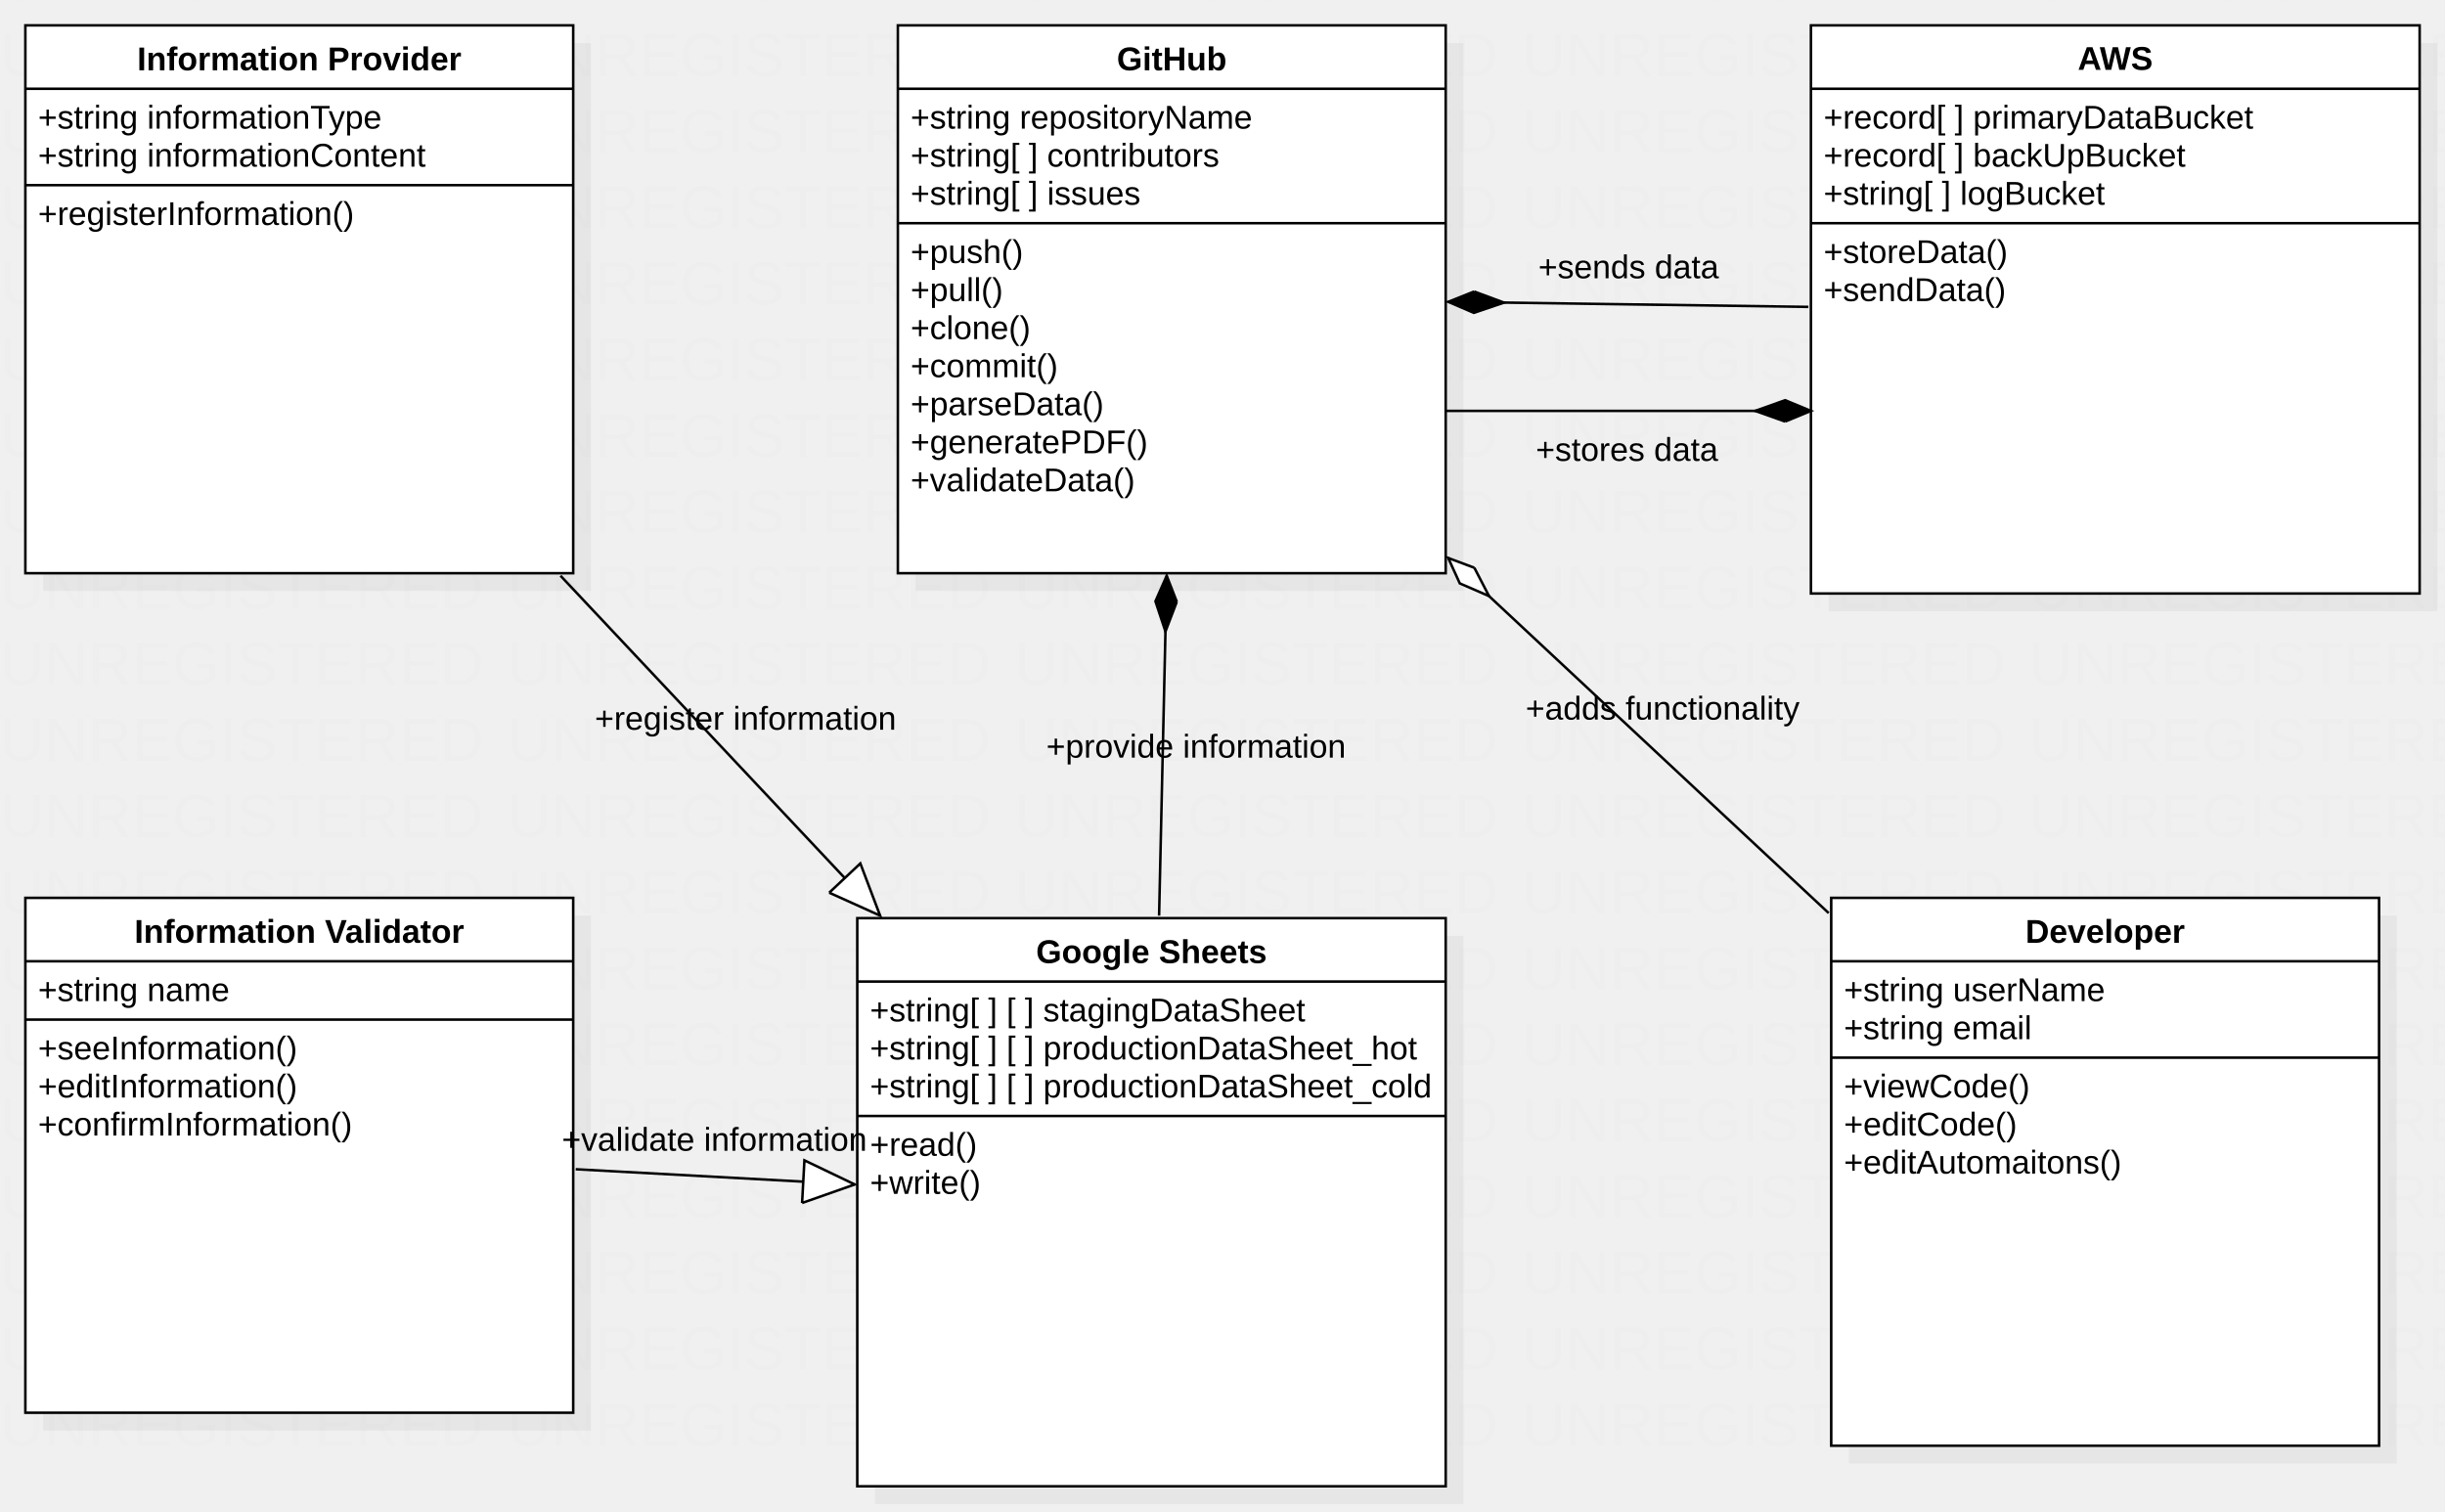
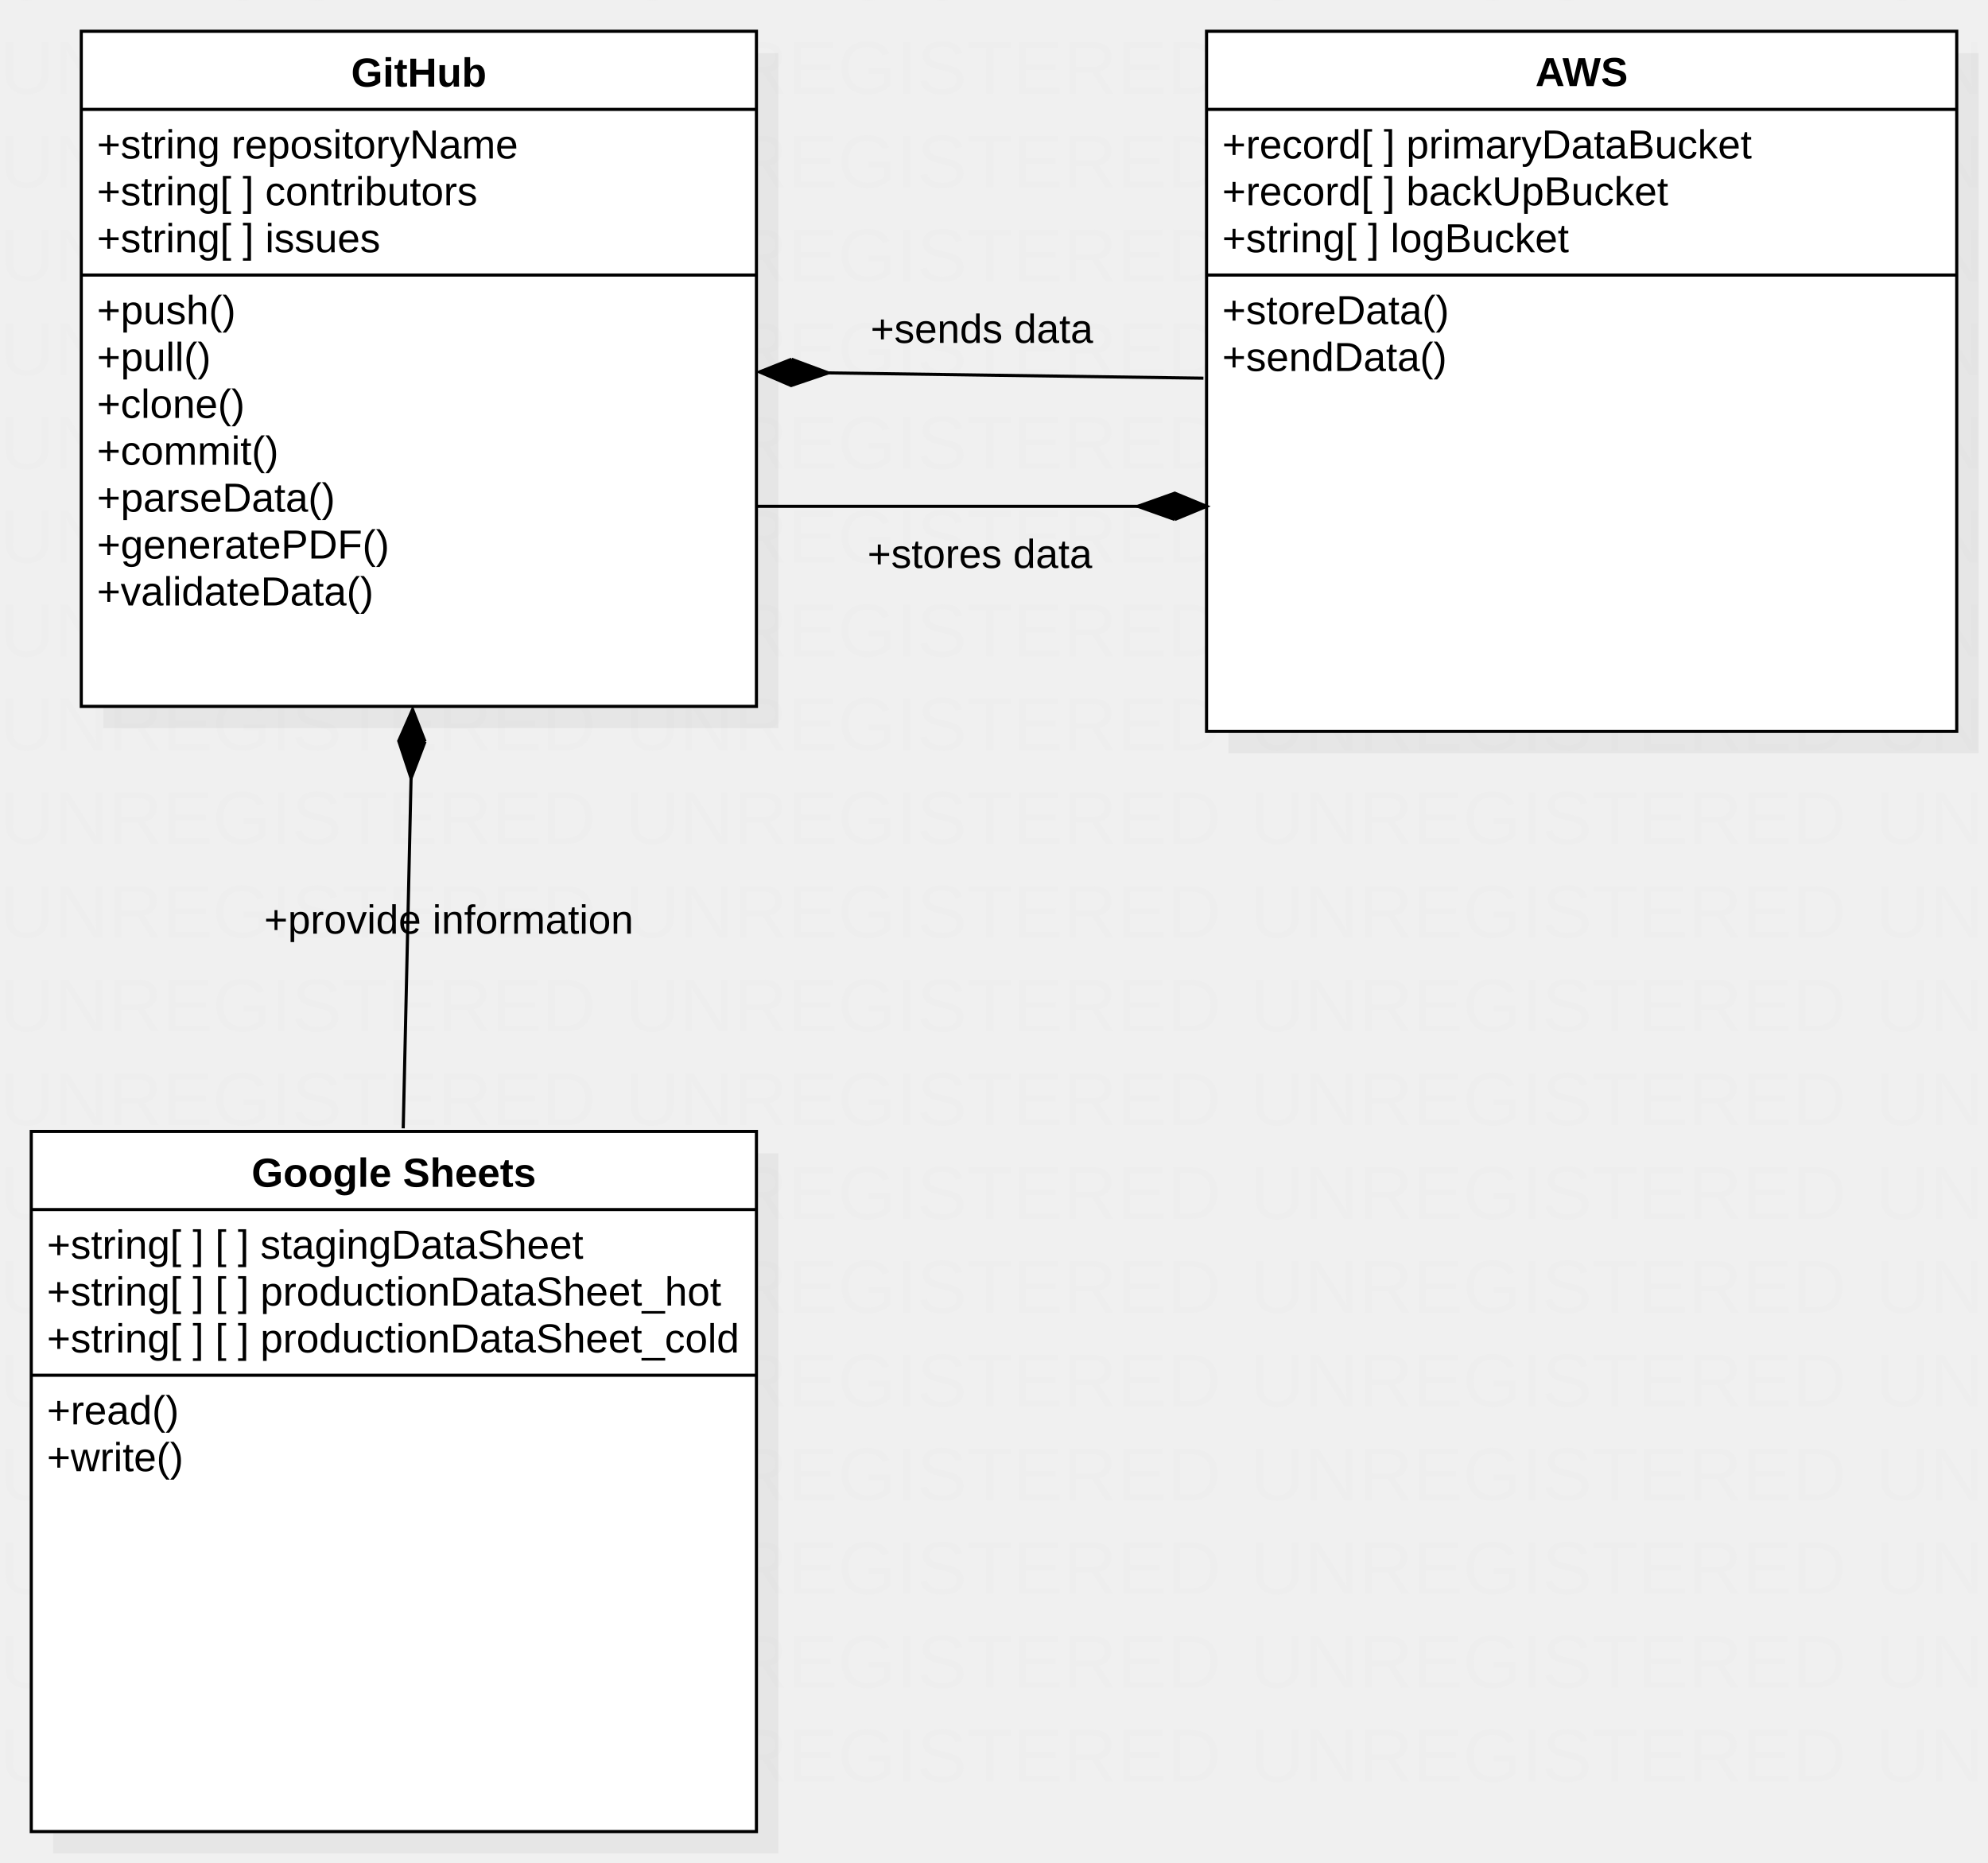
- <svg xmlns="http://www.w3.org/2000/svg" version="1.1" width="964" height="596">
+ <svg xmlns="http://www.w3.org/2000/svg" version="1.1" width="636" height="596">
  <defs />
  <g>
    <text fill="#eeeeee" stroke="none" font-family="Arial" font-size="24px" font-style="normal" font-weight="normal" text-decoration="none" x="0" y="0">UNREGISTERED</text>
    <text fill="#eeeeee" stroke="none" font-family="Arial" font-size="24px" font-style="normal" font-weight="normal" text-decoration="none" x="0" y="30">UNREGISTERED</text>
    <text fill="#eeeeee" stroke="none" font-family="Arial" font-size="24px" font-style="normal" font-weight="normal" text-decoration="none" x="0" y="60">UNREGISTERED</text>
    <text fill="#eeeeee" stroke="none" font-family="Arial" font-size="24px" font-style="normal" font-weight="normal" text-decoration="none" x="0" y="90">UNREGISTERED</text>
    <text fill="#eeeeee" stroke="none" font-family="Arial" font-size="24px" font-style="normal" font-weight="normal" text-decoration="none" x="0" y="120">UNREGISTERED</text>
    <text fill="#eeeeee" stroke="none" font-family="Arial" font-size="24px" font-style="normal" font-weight="normal" text-decoration="none" x="0" y="150">UNREGISTERED</text>
    <text fill="#eeeeee" stroke="none" font-family="Arial" font-size="24px" font-style="normal" font-weight="normal" text-decoration="none" x="0" y="180">UNREGISTERED</text>
    <text fill="#eeeeee" stroke="none" font-family="Arial" font-size="24px" font-style="normal" font-weight="normal" text-decoration="none" x="0" y="210">UNREGISTERED</text>
    <text fill="#eeeeee" stroke="none" font-family="Arial" font-size="24px" font-style="normal" font-weight="normal" text-decoration="none" x="0" y="240">UNREGISTERED</text>
    <text fill="#eeeeee" stroke="none" font-family="Arial" font-size="24px" font-style="normal" font-weight="normal" text-decoration="none" x="0" y="270">UNREGISTERED</text>
    <text fill="#eeeeee" stroke="none" font-family="Arial" font-size="24px" font-style="normal" font-weight="normal" text-decoration="none" x="0" y="300">UNREGISTERED</text>
    <text fill="#eeeeee" stroke="none" font-family="Arial" font-size="24px" font-style="normal" font-weight="normal" text-decoration="none" x="0" y="330">UNREGISTERED</text>
    <text fill="#eeeeee" stroke="none" font-family="Arial" font-size="24px" font-style="normal" font-weight="normal" text-decoration="none" x="0" y="360">UNREGISTERED</text>
    <text fill="#eeeeee" stroke="none" font-family="Arial" font-size="24px" font-style="normal" font-weight="normal" text-decoration="none" x="0" y="390">UNREGISTERED</text>
    <text fill="#eeeeee" stroke="none" font-family="Arial" font-size="24px" font-style="normal" font-weight="normal" text-decoration="none" x="0" y="420">UNREGISTERED</text>
    <text fill="#eeeeee" stroke="none" font-family="Arial" font-size="24px" font-style="normal" font-weight="normal" text-decoration="none" x="0" y="450">UNREGISTERED</text>
    <text fill="#eeeeee" stroke="none" font-family="Arial" font-size="24px" font-style="normal" font-weight="normal" text-decoration="none" x="0" y="480">UNREGISTERED</text>
    <text fill="#eeeeee" stroke="none" font-family="Arial" font-size="24px" font-style="normal" font-weight="normal" text-decoration="none" x="0" y="510">UNREGISTERED</text>
    <text fill="#eeeeee" stroke="none" font-family="Arial" font-size="24px" font-style="normal" font-weight="normal" text-decoration="none" x="0" y="540">UNREGISTERED</text>
    <text fill="#eeeeee" stroke="none" font-family="Arial" font-size="24px" font-style="normal" font-weight="normal" text-decoration="none" x="0" y="570">UNREGISTERED</text>
    <text fill="#eeeeee" stroke="none" font-family="Arial" font-size="24px" font-style="normal" font-weight="normal" text-decoration="none" x="200" y="0">UNREGISTERED</text>
    <text fill="#eeeeee" stroke="none" font-family="Arial" font-size="24px" font-style="normal" font-weight="normal" text-decoration="none" x="200" y="30">UNREGISTERED</text>
    <text fill="#eeeeee" stroke="none" font-family="Arial" font-size="24px" font-style="normal" font-weight="normal" text-decoration="none" x="200" y="60">UNREGISTERED</text>
    <text fill="#eeeeee" stroke="none" font-family="Arial" font-size="24px" font-style="normal" font-weight="normal" text-decoration="none" x="200" y="90">UNREGISTERED</text>
    <text fill="#eeeeee" stroke="none" font-family="Arial" font-size="24px" font-style="normal" font-weight="normal" text-decoration="none" x="200" y="120">UNREGISTERED</text>
    <text fill="#eeeeee" stroke="none" font-family="Arial" font-size="24px" font-style="normal" font-weight="normal" text-decoration="none" x="200" y="150">UNREGISTERED</text>
    <text fill="#eeeeee" stroke="none" font-family="Arial" font-size="24px" font-style="normal" font-weight="normal" text-decoration="none" x="200" y="180">UNREGISTERED</text>
    <text fill="#eeeeee" stroke="none" font-family="Arial" font-size="24px" font-style="normal" font-weight="normal" text-decoration="none" x="200" y="210">UNREGISTERED</text>
    <text fill="#eeeeee" stroke="none" font-family="Arial" font-size="24px" font-style="normal" font-weight="normal" text-decoration="none" x="200" y="240">UNREGISTERED</text>
    <text fill="#eeeeee" stroke="none" font-family="Arial" font-size="24px" font-style="normal" font-weight="normal" text-decoration="none" x="200" y="270">UNREGISTERED</text>
    <text fill="#eeeeee" stroke="none" font-family="Arial" font-size="24px" font-style="normal" font-weight="normal" text-decoration="none" x="200" y="300">UNREGISTERED</text>
    <text fill="#eeeeee" stroke="none" font-family="Arial" font-size="24px" font-style="normal" font-weight="normal" text-decoration="none" x="200" y="330">UNREGISTERED</text>
    <text fill="#eeeeee" stroke="none" font-family="Arial" font-size="24px" font-style="normal" font-weight="normal" text-decoration="none" x="200" y="360">UNREGISTERED</text>
    <text fill="#eeeeee" stroke="none" font-family="Arial" font-size="24px" font-style="normal" font-weight="normal" text-decoration="none" x="200" y="390">UNREGISTERED</text>
    <text fill="#eeeeee" stroke="none" font-family="Arial" font-size="24px" font-style="normal" font-weight="normal" text-decoration="none" x="200" y="420">UNREGISTERED</text>
    <text fill="#eeeeee" stroke="none" font-family="Arial" font-size="24px" font-style="normal" font-weight="normal" text-decoration="none" x="200" y="450">UNREGISTERED</text>
    <text fill="#eeeeee" stroke="none" font-family="Arial" font-size="24px" font-style="normal" font-weight="normal" text-decoration="none" x="200" y="480">UNREGISTERED</text>
    <text fill="#eeeeee" stroke="none" font-family="Arial" font-size="24px" font-style="normal" font-weight="normal" text-decoration="none" x="200" y="510">UNREGISTERED</text>
    <text fill="#eeeeee" stroke="none" font-family="Arial" font-size="24px" font-style="normal" font-weight="normal" text-decoration="none" x="200" y="540">UNREGISTERED</text>
    <text fill="#eeeeee" stroke="none" font-family="Arial" font-size="24px" font-style="normal" font-weight="normal" text-decoration="none" x="200" y="570">UNREGISTERED</text>
    <text fill="#eeeeee" stroke="none" font-family="Arial" font-size="24px" font-style="normal" font-weight="normal" text-decoration="none" x="400" y="0">UNREGISTERED</text>
    <text fill="#eeeeee" stroke="none" font-family="Arial" font-size="24px" font-style="normal" font-weight="normal" text-decoration="none" x="400" y="30">UNREGISTERED</text>
    <text fill="#eeeeee" stroke="none" font-family="Arial" font-size="24px" font-style="normal" font-weight="normal" text-decoration="none" x="400" y="60">UNREGISTERED</text>
    <text fill="#eeeeee" stroke="none" font-family="Arial" font-size="24px" font-style="normal" font-weight="normal" text-decoration="none" x="400" y="90">UNREGISTERED</text>
    <text fill="#eeeeee" stroke="none" font-family="Arial" font-size="24px" font-style="normal" font-weight="normal" text-decoration="none" x="400" y="120">UNREGISTERED</text>
    <text fill="#eeeeee" stroke="none" font-family="Arial" font-size="24px" font-style="normal" font-weight="normal" text-decoration="none" x="400" y="150">UNREGISTERED</text>
    <text fill="#eeeeee" stroke="none" font-family="Arial" font-size="24px" font-style="normal" font-weight="normal" text-decoration="none" x="400" y="180">UNREGISTERED</text>
    <text fill="#eeeeee" stroke="none" font-family="Arial" font-size="24px" font-style="normal" font-weight="normal" text-decoration="none" x="400" y="210">UNREGISTERED</text>
    <text fill="#eeeeee" stroke="none" font-family="Arial" font-size="24px" font-style="normal" font-weight="normal" text-decoration="none" x="400" y="240">UNREGISTERED</text>
    <text fill="#eeeeee" stroke="none" font-family="Arial" font-size="24px" font-style="normal" font-weight="normal" text-decoration="none" x="400" y="270">UNREGISTERED</text>
    <text fill="#eeeeee" stroke="none" font-family="Arial" font-size="24px" font-style="normal" font-weight="normal" text-decoration="none" x="400" y="300">UNREGISTERED</text>
    <text fill="#eeeeee" stroke="none" font-family="Arial" font-size="24px" font-style="normal" font-weight="normal" text-decoration="none" x="400" y="330">UNREGISTERED</text>
    <text fill="#eeeeee" stroke="none" font-family="Arial" font-size="24px" font-style="normal" font-weight="normal" text-decoration="none" x="400" y="360">UNREGISTERED</text>
    <text fill="#eeeeee" stroke="none" font-family="Arial" font-size="24px" font-style="normal" font-weight="normal" text-decoration="none" x="400" y="390">UNREGISTERED</text>
    <text fill="#eeeeee" stroke="none" font-family="Arial" font-size="24px" font-style="normal" font-weight="normal" text-decoration="none" x="400" y="420">UNREGISTERED</text>
    <text fill="#eeeeee" stroke="none" font-family="Arial" font-size="24px" font-style="normal" font-weight="normal" text-decoration="none" x="400" y="450">UNREGISTERED</text>
    <text fill="#eeeeee" stroke="none" font-family="Arial" font-size="24px" font-style="normal" font-weight="normal" text-decoration="none" x="400" y="480">UNREGISTERED</text>
    <text fill="#eeeeee" stroke="none" font-family="Arial" font-size="24px" font-style="normal" font-weight="normal" text-decoration="none" x="400" y="510">UNREGISTERED</text>
    <text fill="#eeeeee" stroke="none" font-family="Arial" font-size="24px" font-style="normal" font-weight="normal" text-decoration="none" x="400" y="540">UNREGISTERED</text>
    <text fill="#eeeeee" stroke="none" font-family="Arial" font-size="24px" font-style="normal" font-weight="normal" text-decoration="none" x="400" y="570">UNREGISTERED</text>
    <text fill="#eeeeee" stroke="none" font-family="Arial" font-size="24px" font-style="normal" font-weight="normal" text-decoration="none" x="600" y="0">UNREGISTERED</text>
    <text fill="#eeeeee" stroke="none" font-family="Arial" font-size="24px" font-style="normal" font-weight="normal" text-decoration="none" x="600" y="30">UNREGISTERED</text>
    <text fill="#eeeeee" stroke="none" font-family="Arial" font-size="24px" font-style="normal" font-weight="normal" text-decoration="none" x="600" y="60">UNREGISTERED</text>
    <text fill="#eeeeee" stroke="none" font-family="Arial" font-size="24px" font-style="normal" font-weight="normal" text-decoration="none" x="600" y="90">UNREGISTERED</text>
    <text fill="#eeeeee" stroke="none" font-family="Arial" font-size="24px" font-style="normal" font-weight="normal" text-decoration="none" x="600" y="120">UNREGISTERED</text>
    <text fill="#eeeeee" stroke="none" font-family="Arial" font-size="24px" font-style="normal" font-weight="normal" text-decoration="none" x="600" y="150">UNREGISTERED</text>
    <text fill="#eeeeee" stroke="none" font-family="Arial" font-size="24px" font-style="normal" font-weight="normal" text-decoration="none" x="600" y="180">UNREGISTERED</text>
    <text fill="#eeeeee" stroke="none" font-family="Arial" font-size="24px" font-style="normal" font-weight="normal" text-decoration="none" x="600" y="210">UNREGISTERED</text>
    <text fill="#eeeeee" stroke="none" font-family="Arial" font-size="24px" font-style="normal" font-weight="normal" text-decoration="none" x="600" y="240">UNREGISTERED</text>
    <text fill="#eeeeee" stroke="none" font-family="Arial" font-size="24px" font-style="normal" font-weight="normal" text-decoration="none" x="600" y="270">UNREGISTERED</text>
    <text fill="#eeeeee" stroke="none" font-family="Arial" font-size="24px" font-style="normal" font-weight="normal" text-decoration="none" x="600" y="300">UNREGISTERED</text>
    <text fill="#eeeeee" stroke="none" font-family="Arial" font-size="24px" font-style="normal" font-weight="normal" text-decoration="none" x="600" y="330">UNREGISTERED</text>
    <text fill="#eeeeee" stroke="none" font-family="Arial" font-size="24px" font-style="normal" font-weight="normal" text-decoration="none" x="600" y="360">UNREGISTERED</text>
    <text fill="#eeeeee" stroke="none" font-family="Arial" font-size="24px" font-style="normal" font-weight="normal" text-decoration="none" x="600" y="390">UNREGISTERED</text>
    <text fill="#eeeeee" stroke="none" font-family="Arial" font-size="24px" font-style="normal" font-weight="normal" text-decoration="none" x="600" y="420">UNREGISTERED</text>
    <text fill="#eeeeee" stroke="none" font-family="Arial" font-size="24px" font-style="normal" font-weight="normal" text-decoration="none" x="600" y="450">UNREGISTERED</text>
    <text fill="#eeeeee" stroke="none" font-family="Arial" font-size="24px" font-style="normal" font-weight="normal" text-decoration="none" x="600" y="480">UNREGISTERED</text>
    <text fill="#eeeeee" stroke="none" font-family="Arial" font-size="24px" font-style="normal" font-weight="normal" text-decoration="none" x="600" y="510">UNREGISTERED</text>
    <text fill="#eeeeee" stroke="none" font-family="Arial" font-size="24px" font-style="normal" font-weight="normal" text-decoration="none" x="600" y="540">UNREGISTERED</text>
    <text fill="#eeeeee" stroke="none" font-family="Arial" font-size="24px" font-style="normal" font-weight="normal" text-decoration="none" x="600" y="570">UNREGISTERED</text>
-     <text fill="#eeeeee" stroke="none" font-family="Arial" font-size="24px" font-style="normal" font-weight="normal" text-decoration="none" x="800" y="0">UNREGISTERED</text>
-     <text fill="#eeeeee" stroke="none" font-family="Arial" font-size="24px" font-style="normal" font-weight="normal" text-decoration="none" x="800" y="30">UNREGISTERED</text>
-     <text fill="#eeeeee" stroke="none" font-family="Arial" font-size="24px" font-style="normal" font-weight="normal" text-decoration="none" x="800" y="60">UNREGISTERED</text>
-     <text fill="#eeeeee" stroke="none" font-family="Arial" font-size="24px" font-style="normal" font-weight="normal" text-decoration="none" x="800" y="90">UNREGISTERED</text>
-     <text fill="#eeeeee" stroke="none" font-family="Arial" font-size="24px" font-style="normal" font-weight="normal" text-decoration="none" x="800" y="120">UNREGISTERED</text>
-     <text fill="#eeeeee" stroke="none" font-family="Arial" font-size="24px" font-style="normal" font-weight="normal" text-decoration="none" x="800" y="150">UNREGISTERED</text>
-     <text fill="#eeeeee" stroke="none" font-family="Arial" font-size="24px" font-style="normal" font-weight="normal" text-decoration="none" x="800" y="180">UNREGISTERED</text>
-     <text fill="#eeeeee" stroke="none" font-family="Arial" font-size="24px" font-style="normal" font-weight="normal" text-decoration="none" x="800" y="210">UNREGISTERED</text>
-     <text fill="#eeeeee" stroke="none" font-family="Arial" font-size="24px" font-style="normal" font-weight="normal" text-decoration="none" x="800" y="240">UNREGISTERED</text>
-     <text fill="#eeeeee" stroke="none" font-family="Arial" font-size="24px" font-style="normal" font-weight="normal" text-decoration="none" x="800" y="270">UNREGISTERED</text>
-     <text fill="#eeeeee" stroke="none" font-family="Arial" font-size="24px" font-style="normal" font-weight="normal" text-decoration="none" x="800" y="300">UNREGISTERED</text>
-     <text fill="#eeeeee" stroke="none" font-family="Arial" font-size="24px" font-style="normal" font-weight="normal" text-decoration="none" x="800" y="330">UNREGISTERED</text>
-     <text fill="#eeeeee" stroke="none" font-family="Arial" font-size="24px" font-style="normal" font-weight="normal" text-decoration="none" x="800" y="360">UNREGISTERED</text>
-     <text fill="#eeeeee" stroke="none" font-family="Arial" font-size="24px" font-style="normal" font-weight="normal" text-decoration="none" x="800" y="390">UNREGISTERED</text>
-     <text fill="#eeeeee" stroke="none" font-family="Arial" font-size="24px" font-style="normal" font-weight="normal" text-decoration="none" x="800" y="420">UNREGISTERED</text>
-     <text fill="#eeeeee" stroke="none" font-family="Arial" font-size="24px" font-style="normal" font-weight="normal" text-decoration="none" x="800" y="450">UNREGISTERED</text>
-     <text fill="#eeeeee" stroke="none" font-family="Arial" font-size="24px" font-style="normal" font-weight="normal" text-decoration="none" x="800" y="480">UNREGISTERED</text>
-     <text fill="#eeeeee" stroke="none" font-family="Arial" font-size="24px" font-style="normal" font-weight="normal" text-decoration="none" x="800" y="510">UNREGISTERED</text>
-     <text fill="#eeeeee" stroke="none" font-family="Arial" font-size="24px" font-style="normal" font-weight="normal" text-decoration="none" x="800" y="540">UNREGISTERED</text>
-     <text fill="#eeeeee" stroke="none" font-family="Arial" font-size="24px" font-style="normal" font-weight="normal" text-decoration="none" x="800" y="570">UNREGISTERED</text>
-     <g transform="translate(-118,-278) scale(1,1)">
+     <g transform="translate(-446,-278) scale(1,1)">
      <rect fill="#C0C0C0" stroke="none" x="479" y="295" width="216" height="216" opacity="0.2" />
    </g>
-     <g transform="translate(-118,-278) scale(1,1)">
+     <g transform="translate(-446,-278) scale(1,1)">
      <rect fill="#ffffff" stroke="none" x="472" y="288" width="216" height="216" />
    </g>
-     <g transform="translate(-118,-278) scale(1,1)">
+     <g transform="translate(-446,-278) scale(1,1)">
      <path fill="none" stroke="#000000" d="M 472 288 L 688 288 L 688 504 L 472 504 L 472 288 Z Z" stroke-miterlimit="10" />
    </g>
-     <g transform="translate(-118,-278) scale(1,1)">
+     <g transform="translate(-446,-278) scale(1,1)">
      <path fill="none" stroke="#000000" d="M 472 313 L 688 313" stroke-miterlimit="10" />
    </g>
-     <g transform="translate(-118,-278) scale(1,1)">
+     <g transform="translate(-446,-278) scale(1,1)">
      <path fill="none" stroke="#000000" d="M 472 366 L 688 366" stroke-miterlimit="10" />
    </g>
-     <g transform="translate(-118,-278) scale(1,1)">
+     <g transform="translate(-446,-278) scale(1,1)">
      <g>
        <path fill="none" stroke="none" />
        <text fill="#000000" stroke="none" font-family="Arial" font-size="13px" font-style="normal" font-weight="bold" text-decoration="none" x="558.339" y="305.71">GitHub</text>
      </g>
    </g>
-     <g transform="translate(-118,-278) scale(1,1)">
+     <g transform="translate(-446,-278) scale(1,1)">
      <g>
        <path fill="none" stroke="none" />
        <text fill="#000000" stroke="none" font-family="Arial" font-size="13px" font-style="normal" font-weight="normal" text-decoration="none" x="477" y="328.71">+string repositoryName</text>
      </g>
    </g>
-     <g transform="translate(-118,-278) scale(1,1)">
+     <g transform="translate(-446,-278) scale(1,1)">
      <g>
        <path fill="none" stroke="none" />
        <text fill="#000000" stroke="none" font-family="Arial" font-size="13px" font-style="normal" font-weight="normal" text-decoration="none" x="477" y="343.71">+string[ ] contributors</text>
      </g>
    </g>
-     <g transform="translate(-118,-278) scale(1,1)">
+     <g transform="translate(-446,-278) scale(1,1)">
      <g>
        <path fill="none" stroke="none" />
        <text fill="#000000" stroke="none" font-family="Arial" font-size="13px" font-style="normal" font-weight="normal" text-decoration="none" x="477" y="358.71">+string[ ] issues</text>
      </g>
    </g>
-     <g transform="translate(-118,-278) scale(1,1)">
+     <g transform="translate(-446,-278) scale(1,1)">
      <g>
        <path fill="none" stroke="none" />
        <text fill="#000000" stroke="none" font-family="Arial" font-size="13px" font-style="normal" font-weight="normal" text-decoration="none" x="477" y="381.71">+push()</text>
      </g>
    </g>
-     <g transform="translate(-118,-278) scale(1,1)">
+     <g transform="translate(-446,-278) scale(1,1)">
      <g>
        <path fill="none" stroke="none" />
        <text fill="#000000" stroke="none" font-family="Arial" font-size="13px" font-style="normal" font-weight="normal" text-decoration="none" x="477" y="396.71">+pull()</text>
      </g>
    </g>
-     <g transform="translate(-118,-278) scale(1,1)">
+     <g transform="translate(-446,-278) scale(1,1)">
      <g>
        <path fill="none" stroke="none" />
        <text fill="#000000" stroke="none" font-family="Arial" font-size="13px" font-style="normal" font-weight="normal" text-decoration="none" x="477" y="411.71">+clone()</text>
      </g>
    </g>
-     <g transform="translate(-118,-278) scale(1,1)">
+     <g transform="translate(-446,-278) scale(1,1)">
      <g>
        <path fill="none" stroke="none" />
        <text fill="#000000" stroke="none" font-family="Arial" font-size="13px" font-style="normal" font-weight="normal" text-decoration="none" x="477" y="426.71">+commit()</text>
      </g>
    </g>
-     <g transform="translate(-118,-278) scale(1,1)">
+     <g transform="translate(-446,-278) scale(1,1)">
      <g>
        <path fill="none" stroke="none" />
        <text fill="#000000" stroke="none" font-family="Arial" font-size="13px" font-style="normal" font-weight="normal" text-decoration="none" x="477" y="441.71">+parseData()</text>
      </g>
    </g>
-     <g transform="translate(-118,-278) scale(1,1)">
+     <g transform="translate(-446,-278) scale(1,1)">
      <g>
        <path fill="none" stroke="none" />
        <text fill="#000000" stroke="none" font-family="Arial" font-size="13px" font-style="normal" font-weight="normal" text-decoration="none" x="477" y="456.71">+generatePDF()</text>
      </g>
    </g>
-     <g transform="translate(-118,-278) scale(1,1)">
+     <g transform="translate(-446,-278) scale(1,1)">
      <g>
        <path fill="none" stroke="none" />
        <text fill="#000000" stroke="none" font-family="Arial" font-size="13px" font-style="normal" font-weight="normal" text-decoration="none" x="477" y="471.71">+validateData()</text>
      </g>
    </g>
-     <g transform="translate(-118,-278) scale(1,1)">
+     <g transform="translate(-446,-278) scale(1,1)">
      <rect fill="#C0C0C0" stroke="none" x="839" y="295" width="240" height="224" opacity="0.2" />
    </g>
-     <g transform="translate(-118,-278) scale(1,1)">
+     <g transform="translate(-446,-278) scale(1,1)">
      <rect fill="#ffffff" stroke="none" x="832" y="288" width="240" height="224" />
    </g>
-     <g transform="translate(-118,-278) scale(1,1)">
+     <g transform="translate(-446,-278) scale(1,1)">
      <path fill="none" stroke="#000000" d="M 832 288 L 1072 288 L 1072 512 L 832 512 L 832 288 Z Z" stroke-miterlimit="10" />
    </g>
-     <g transform="translate(-118,-278) scale(1,1)">
+     <g transform="translate(-446,-278) scale(1,1)">
      <path fill="none" stroke="#000000" d="M 832 313 L 1072 313" stroke-miterlimit="10" />
    </g>
-     <g transform="translate(-118,-278) scale(1,1)">
+     <g transform="translate(-446,-278) scale(1,1)">
      <path fill="none" stroke="#000000" d="M 832 366 L 1072 366" stroke-miterlimit="10" />
    </g>
-     <g transform="translate(-118,-278) scale(1,1)">
+     <g transform="translate(-446,-278) scale(1,1)">
      <g>
        <path fill="none" stroke="none" />
        <text fill="#000000" stroke="none" font-family="Arial" font-size="13px" font-style="normal" font-weight="bold" text-decoration="none" x="937.194" y="305.539">AWS</text>
      </g>
    </g>
-     <g transform="translate(-118,-278) scale(1,1)">
+     <g transform="translate(-446,-278) scale(1,1)">
      <g>
        <path fill="none" stroke="none" />
        <text fill="#000000" stroke="none" font-family="Arial" font-size="13px" font-style="normal" font-weight="normal" text-decoration="none" x="837" y="328.71">+record[ ] primaryDataBucket</text>
      </g>
    </g>
-     <g transform="translate(-118,-278) scale(1,1)">
+     <g transform="translate(-446,-278) scale(1,1)">
      <g>
        <path fill="none" stroke="none" />
        <text fill="#000000" stroke="none" font-family="Arial" font-size="13px" font-style="normal" font-weight="normal" text-decoration="none" x="837" y="343.71">+record[ ] backUpBucket</text>
      </g>
    </g>
-     <g transform="translate(-118,-278) scale(1,1)">
+     <g transform="translate(-446,-278) scale(1,1)">
      <g>
        <path fill="none" stroke="none" />
        <text fill="#000000" stroke="none" font-family="Arial" font-size="13px" font-style="normal" font-weight="normal" text-decoration="none" x="837" y="358.71">+string[ ] logBucket</text>
      </g>
    </g>
-     <g transform="translate(-118,-278) scale(1,1)">
+     <g transform="translate(-446,-278) scale(1,1)">
      <g>
        <path fill="none" stroke="none" />
        <text fill="#000000" stroke="none" font-family="Arial" font-size="13px" font-style="normal" font-weight="normal" text-decoration="none" x="837" y="381.71">+storeData()</text>
      </g>
    </g>
-     <g transform="translate(-118,-278) scale(1,1)">
+     <g transform="translate(-446,-278) scale(1,1)">
      <g>
        <path fill="none" stroke="none" />
        <text fill="#000000" stroke="none" font-family="Arial" font-size="13px" font-style="normal" font-weight="normal" text-decoration="none" x="837" y="396.71">+sendData()</text>
      </g>
    </g>
-     <g transform="translate(-118,-278) scale(1,1)">
+     <g transform="translate(-446,-278) scale(1,1)">
      <rect fill="#C0C0C0" stroke="none" x="463" y="647" width="232" height="224" opacity="0.2" />
    </g>
-     <g transform="translate(-118,-278) scale(1,1)">
+     <g transform="translate(-446,-278) scale(1,1)">
      <rect fill="#ffffff" stroke="none" x="456" y="640" width="232" height="224" />
    </g>
-     <g transform="translate(-118,-278) scale(1,1)">
+     <g transform="translate(-446,-278) scale(1,1)">
      <path fill="none" stroke="#000000" d="M 456 640 L 688 640 L 688 864 L 456 864 L 456 640 Z Z" stroke-miterlimit="10" />
    </g>
-     <g transform="translate(-118,-278) scale(1,1)">
+     <g transform="translate(-446,-278) scale(1,1)">
      <path fill="none" stroke="#000000" d="M 456 665 L 688 665" stroke-miterlimit="10" />
    </g>
-     <g transform="translate(-118,-278) scale(1,1)">
+     <g transform="translate(-446,-278) scale(1,1)">
      <path fill="none" stroke="#000000" d="M 456 718 L 688 718" stroke-miterlimit="10" />
    </g>
-     <g transform="translate(-118,-278) scale(1,1)">
+     <g transform="translate(-446,-278) scale(1,1)">
      <g>
        <path fill="none" stroke="none" />
        <text fill="#000000" stroke="none" font-family="Arial" font-size="13px" font-style="normal" font-weight="bold" text-decoration="none" x="526.49" y="657.71">Google Sheets</text>
      </g>
    </g>
-     <g transform="translate(-118,-278) scale(1,1)">
+     <g transform="translate(-446,-278) scale(1,1)">
      <g>
        <path fill="none" stroke="none" />
        <text fill="#000000" stroke="none" font-family="Arial" font-size="13px" font-style="normal" font-weight="normal" text-decoration="none" x="461" y="680.71">+string[ ] [ ] stagingDataSheet</text>
      </g>
    </g>
-     <g transform="translate(-118,-278) scale(1,1)">
+     <g transform="translate(-446,-278) scale(1,1)">
      <g>
        <path fill="none" stroke="none" />
        <text fill="#000000" stroke="none" font-family="Arial" font-size="13px" font-style="normal" font-weight="normal" text-decoration="none" x="461" y="695.71">+string[ ] [ ] productionDataSheet_hot</text>
      </g>
    </g>
-     <g transform="translate(-118,-278) scale(1,1)">
+     <g transform="translate(-446,-278) scale(1,1)">
      <g>
        <path fill="none" stroke="none" />
        <text fill="#000000" stroke="none" font-family="Arial" font-size="13px" font-style="normal" font-weight="normal" text-decoration="none" x="461" y="710.71">+string[ ] [ ] productionDataSheet_cold</text>
      </g>
    </g>
-     <g transform="translate(-118,-278) scale(1,1)">
+     <g transform="translate(-446,-278) scale(1,1)">
      <g>
        <path fill="none" stroke="none" />
        <text fill="#000000" stroke="none" font-family="Arial" font-size="13px" font-style="normal" font-weight="normal" text-decoration="none" x="461" y="733.71">+read()</text>
      </g>
    </g>
-     <g transform="translate(-118,-278) scale(1,1)">
+     <g transform="translate(-446,-278) scale(1,1)">
      <g>
        <path fill="none" stroke="none" />
        <text fill="#000000" stroke="none" font-family="Arial" font-size="13px" font-style="normal" font-weight="normal" text-decoration="none" x="461" y="748.71">+write()</text>
      </g>
    </g>
-     <g transform="translate(-118,-278) scale(1,1)">
-       <rect fill="#C0C0C0" stroke="none" x="847" y="639" width="216" height="216" opacity="0.2" />
-     </g>
-     <g transform="translate(-118,-278) scale(1,1)">
-       <rect fill="#ffffff" stroke="none" x="840" y="632" width="216" height="216" />
-     </g>
-     <g transform="translate(-118,-278) scale(1,1)">
-       <path fill="none" stroke="#000000" d="M 840 632 L 1056 632 L 1056 848 L 840 848 L 840 632 Z Z" stroke-miterlimit="10" />
-     </g>
-     <g transform="translate(-118,-278) scale(1,1)">
-       <path fill="none" stroke="#000000" d="M 840 657 L 1056 657" stroke-miterlimit="10" />
-     </g>
-     <g transform="translate(-118,-278) scale(1,1)">
-       <path fill="none" stroke="#000000" d="M 840 695 L 1056 695" stroke-miterlimit="10" />
-     </g>
-     <g transform="translate(-118,-278) scale(1,1)">
-       <g>
-         <path fill="none" stroke="none" />
-         <text fill="#000000" stroke="none" font-family="Arial" font-size="13px" font-style="normal" font-weight="bold" text-decoration="none" x="916.57" y="649.71">Developer</text>
-       </g>
-     </g>
-     <g transform="translate(-118,-278) scale(1,1)">
-       <g>
-         <path fill="none" stroke="none" />
-         <text fill="#000000" stroke="none" font-family="Arial" font-size="13px" font-style="normal" font-weight="normal" text-decoration="none" x="845" y="672.71">+string userName</text>
-       </g>
-     </g>
-     <g transform="translate(-118,-278) scale(1,1)">
-       <g>
-         <path fill="none" stroke="none" />
-         <text fill="#000000" stroke="none" font-family="Arial" font-size="13px" font-style="normal" font-weight="normal" text-decoration="none" x="845" y="687.71">+string email</text>
-       </g>
-     </g>
-     <g transform="translate(-118,-278) scale(1,1)">
-       <g>
-         <path fill="none" stroke="none" />
-         <text fill="#000000" stroke="none" font-family="Arial" font-size="13px" font-style="normal" font-weight="normal" text-decoration="none" x="845" y="710.71">+viewCode()</text>
-       </g>
-     </g>
-     <g transform="translate(-118,-278) scale(1,1)">
-       <g>
-         <path fill="none" stroke="none" />
-         <text fill="#000000" stroke="none" font-family="Arial" font-size="13px" font-style="normal" font-weight="normal" text-decoration="none" x="845" y="725.71">+editCode()</text>
-       </g>
-     </g>
-     <g transform="translate(-118,-278) scale(1,1)">
-       <g>
-         <path fill="none" stroke="none" />
-         <text fill="#000000" stroke="none" font-family="Arial" font-size="13px" font-style="normal" font-weight="normal" text-decoration="none" x="845" y="740.71">+editAutomaitons()</text>
-       </g>
-     </g>
-     <g transform="translate(-118,-278) scale(1,1)">
-       <path fill="none" stroke="#000000" d="M 689 498 L 839 638" stroke-miterlimit="10" />
-     </g>
-     <g transform="translate(-118,-278) scale(1,1)">
-       <path fill="#FFFFFF" stroke="none" d="M 699.302 501.857 L 689 498 L 693.557 508.012 L 705.083 513.011" />
-     </g>
-     <g transform="translate(-118,-278) scale(1,1)">
-       <path fill="none" stroke="#000000" d="M 699.302 501.857 L 689 498 L 693.557 508.012 L 705.083 513.011 L 699.302 501.857" stroke-miterlimit="10" />
-     </g>
-     <g transform="translate(-118,-278) scale(1,1)">
-       <g>
-         <path fill="none" stroke="none" />
-         <text fill="#000000" stroke="none" font-family="Arial" font-size="13px" font-style="normal" font-weight="normal" text-decoration="none" x="719.5" y="561.71">+adds functionality</text>
-       </g>
-     </g>
-     <g transform="translate(-118,-278) scale(1,1)">
+     <g transform="translate(-446,-278) scale(1,1)">
      <path fill="none" stroke="#000000" d="M 689 397 L 831 399" stroke-miterlimit="10" />
    </g>
-     <g transform="translate(-118,-278) scale(1,1)">
+     <g transform="translate(-446,-278) scale(1,1)">
      <path fill="#000000" stroke="none" d="M 699.221 392.934 L 689 397 L 699.102 401.352 L 710.998 397.31" />
    </g>
-     <g transform="translate(-118,-278) scale(1,1)">
+     <g transform="translate(-446,-278) scale(1,1)">
      <path fill="none" stroke="#000000" d="M 699.221 392.934 L 689 397 L 699.102 401.352 L 710.998 397.31 L 699.221 392.934" stroke-miterlimit="10" />
    </g>
-     <g transform="translate(-118,-278) scale(1,1)">
+     <g transform="translate(-446,-278) scale(1,1)">
      <g>
        <path fill="none" stroke="none" />
        <text fill="#000000" stroke="none" font-family="Arial" font-size="13px" font-style="normal" font-weight="normal" text-decoration="none" x="724.5" y="387.71">+sends data</text>
      </g>
    </g>
-     <g transform="translate(-118,-278) scale(1,1)">
+     <g transform="translate(-446,-278) scale(1,1)">
      <path fill="none" stroke="#000000" d="M 832 440 L 688 440" stroke-miterlimit="10" />
    </g>
-     <g transform="translate(-118,-278) scale(1,1)">
+     <g transform="translate(-446,-278) scale(1,1)">
      <path fill="#000000" stroke="none" d="M 821.837 444.21 L 832 440 L 821.837 435.79 L 810 440" />
    </g>
-     <g transform="translate(-118,-278) scale(1,1)">
+     <g transform="translate(-446,-278) scale(1,1)">
      <path fill="none" stroke="#000000" d="M 821.837 444.21 L 832 440 L 821.837 435.79 L 810 440 L 821.837 444.21" stroke-miterlimit="10" />
    </g>
-     <g transform="translate(-118,-278) scale(1,1)">
+     <g transform="translate(-446,-278) scale(1,1)">
      <g>
        <path fill="none" stroke="none" />
        <text fill="#000000" stroke="none" font-family="Arial" font-size="13px" font-style="normal" font-weight="normal" text-decoration="none" x="723.5" y="459.71">+stores data</text>
      </g>
    </g>
-     <g transform="translate(-118,-278) scale(1,1)">
+     <g transform="translate(-446,-278) scale(1,1)">
      <path fill="none" stroke="#000000" d="M 578 505 L 575 639" stroke-miterlimit="10" />
    </g>
-     <g transform="translate(-118,-278) scale(1,1)">
+     <g transform="translate(-446,-278) scale(1,1)">
      <path fill="#000000" stroke="none" d="M 581.981 515.254 L 578 505 L 573.564 515.066 L 577.508 526.994" />
    </g>
-     <g transform="translate(-118,-278) scale(1,1)">
+     <g transform="translate(-446,-278) scale(1,1)">
      <path fill="none" stroke="#000000" d="M 581.981 515.254 L 578 505 L 573.564 515.066 L 577.508 526.994 L 581.981 515.254" stroke-miterlimit="10" />
    </g>
-     <g transform="translate(-118,-278) scale(1,1)">
+     <g transform="translate(-446,-278) scale(1,1)">
      <g>
        <path fill="none" stroke="none" />
        <text fill="#000000" stroke="none" font-family="Arial" font-size="13px" font-style="normal" font-weight="normal" text-decoration="none" x="530.5" y="576.71">+provide information</text>
-       </g>
-     </g>
-     <g transform="translate(-118,-278) scale(1,1)">
-       <rect fill="#C0C0C0" stroke="none" x="135" y="295" width="216" height="216" opacity="0.2" />
-     </g>
-     <g transform="translate(-118,-278) scale(1,1)">
-       <rect fill="#ffffff" stroke="none" x="128" y="288" width="216" height="216" />
-     </g>
-     <g transform="translate(-118,-278) scale(1,1)">
-       <path fill="none" stroke="#000000" d="M 128 288 L 344 288 L 344 504 L 128 504 L 128 288 Z Z" stroke-miterlimit="10" />
-     </g>
-     <g transform="translate(-118,-278) scale(1,1)">
-       <path fill="none" stroke="#000000" d="M 128 313 L 344 313" stroke-miterlimit="10" />
-     </g>
-     <g transform="translate(-118,-278) scale(1,1)">
-       <path fill="none" stroke="#000000" d="M 128 351 L 344 351" stroke-miterlimit="10" />
-     </g>
-     <g transform="translate(-118,-278) scale(1,1)">
-       <g>
-         <path fill="none" stroke="none" />
-         <text fill="#000000" stroke="none" font-family="Arial" font-size="13px" font-style="normal" font-weight="bold" text-decoration="none" x="172.076" y="305.71">Information Provider</text>
-       </g>
-     </g>
-     <g transform="translate(-118,-278) scale(1,1)">
-       <g>
-         <path fill="none" stroke="none" />
-         <text fill="#000000" stroke="none" font-family="Arial" font-size="13px" font-style="normal" font-weight="normal" text-decoration="none" x="133" y="328.71">+string informationType</text>
-       </g>
-     </g>
-     <g transform="translate(-118,-278) scale(1,1)">
-       <g>
-         <path fill="none" stroke="none" />
-         <text fill="#000000" stroke="none" font-family="Arial" font-size="13px" font-style="normal" font-weight="normal" text-decoration="none" x="133" y="343.71">+string informationContent</text>
-       </g>
-     </g>
-     <g transform="translate(-118,-278) scale(1,1)">
-       <g>
-         <path fill="none" stroke="none" />
-         <text fill="#000000" stroke="none" font-family="Arial" font-size="13px" font-style="normal" font-weight="normal" text-decoration="none" x="133" y="366.71">+registerInformation()</text>
-       </g>
-     </g>
-     <g transform="translate(-118,-278) scale(1,1)">
-       <rect fill="#C0C0C0" stroke="none" x="135" y="639" width="216" height="203" opacity="0.2" />
-     </g>
-     <g transform="translate(-118,-278) scale(1,1)">
-       <rect fill="#ffffff" stroke="none" x="128" y="632" width="216" height="203" />
-     </g>
-     <g transform="translate(-118,-278) scale(1,1)">
-       <path fill="none" stroke="#000000" d="M 128 632 L 344 632 L 344 835 L 128 835 L 128 632 Z Z" stroke-miterlimit="10" />
-     </g>
-     <g transform="translate(-118,-278) scale(1,1)">
-       <path fill="none" stroke="#000000" d="M 128 657 L 344 657" stroke-miterlimit="10" />
-     </g>
-     <g transform="translate(-118,-278) scale(1,1)">
-       <path fill="none" stroke="#000000" d="M 128 680 L 344 680" stroke-miterlimit="10" />
-     </g>
-     <g transform="translate(-118,-278) scale(1,1)">
-       <g>
-         <path fill="none" stroke="none" />
-         <text fill="#000000" stroke="none" font-family="Arial" font-size="13px" font-style="normal" font-weight="bold" text-decoration="none" x="170.994" y="649.71">Information Validator</text>
-       </g>
-     </g>
-     <g transform="translate(-118,-278) scale(1,1)">
-       <g>
-         <path fill="none" stroke="none" />
-         <text fill="#000000" stroke="none" font-family="Arial" font-size="13px" font-style="normal" font-weight="normal" text-decoration="none" x="133" y="672.71">+string name</text>
-       </g>
-     </g>
-     <g transform="translate(-118,-278) scale(1,1)">
-       <g>
-         <path fill="none" stroke="none" />
-         <text fill="#000000" stroke="none" font-family="Arial" font-size="13px" font-style="normal" font-weight="normal" text-decoration="none" x="133" y="695.71">+seeInformation()</text>
-       </g>
-     </g>
-     <g transform="translate(-118,-278) scale(1,1)">
-       <g>
-         <path fill="none" stroke="none" />
-         <text fill="#000000" stroke="none" font-family="Arial" font-size="13px" font-style="normal" font-weight="normal" text-decoration="none" x="133" y="710.71">+editInformation()</text>
-       </g>
-     </g>
-     <g transform="translate(-118,-278) scale(1,1)">
-       <g>
-         <path fill="none" stroke="none" />
-         <text fill="#000000" stroke="none" font-family="Arial" font-size="13px" font-style="normal" font-weight="normal" text-decoration="none" x="133" y="725.71">+confirmInformation()</text>
-       </g>
-     </g>
-     <g transform="translate(-118,-278) scale(1,1)">
-       <path fill="none" stroke="#000000" d="M 345 739 L 455 745" stroke-miterlimit="10" />
-     </g>
-     <g transform="translate(-118,-278) scale(1,1)">
-       <path fill="#FFFFFF" stroke="none" d="M 434.246 752.3 L 455 745 L 435.163 735.486" />
-     </g>
-     <g transform="translate(-118,-278) scale(1,1)">
-       <path fill="none" stroke="#000000" d="M 434.246 752.3 L 455 745 L 435.163 735.486 L 434.246 752.3" stroke-miterlimit="10" />
-     </g>
-     <g transform="translate(-118,-278) scale(1,1)">
-       <g>
-         <path fill="none" stroke="none" />
-         <text fill="#000000" stroke="none" font-family="Arial" font-size="13px" font-style="normal" font-weight="normal" text-decoration="none" x="339.5" y="731.71">+validate information</text>
-       </g>
-     </g>
-     <g transform="translate(-118,-278) scale(1,1)">
-       <path fill="none" stroke="#000000" d="M 339 505 L 465 639" stroke-miterlimit="10" />
-     </g>
-     <g transform="translate(-118,-278) scale(1,1)">
-       <path fill="#FFFFFF" stroke="none" d="M 444.943 629.96 L 465 639 L 457.21 618.425" />
-     </g>
-     <g transform="translate(-118,-278) scale(1,1)">
-       <path fill="none" stroke="#000000" d="M 444.943 629.96 L 465 639 L 457.21 618.425 L 444.943 629.96" stroke-miterlimit="10" />
-     </g>
-     <g transform="translate(-118,-278) scale(1,1)">
-       <g>
-         <path fill="none" stroke="none" />
-         <text fill="#000000" stroke="none" font-family="Arial" font-size="13px" font-style="normal" font-weight="normal" text-decoration="none" x="352.5" y="565.71">+register information</text>
      </g>
    </g>
  </g>
</svg>
